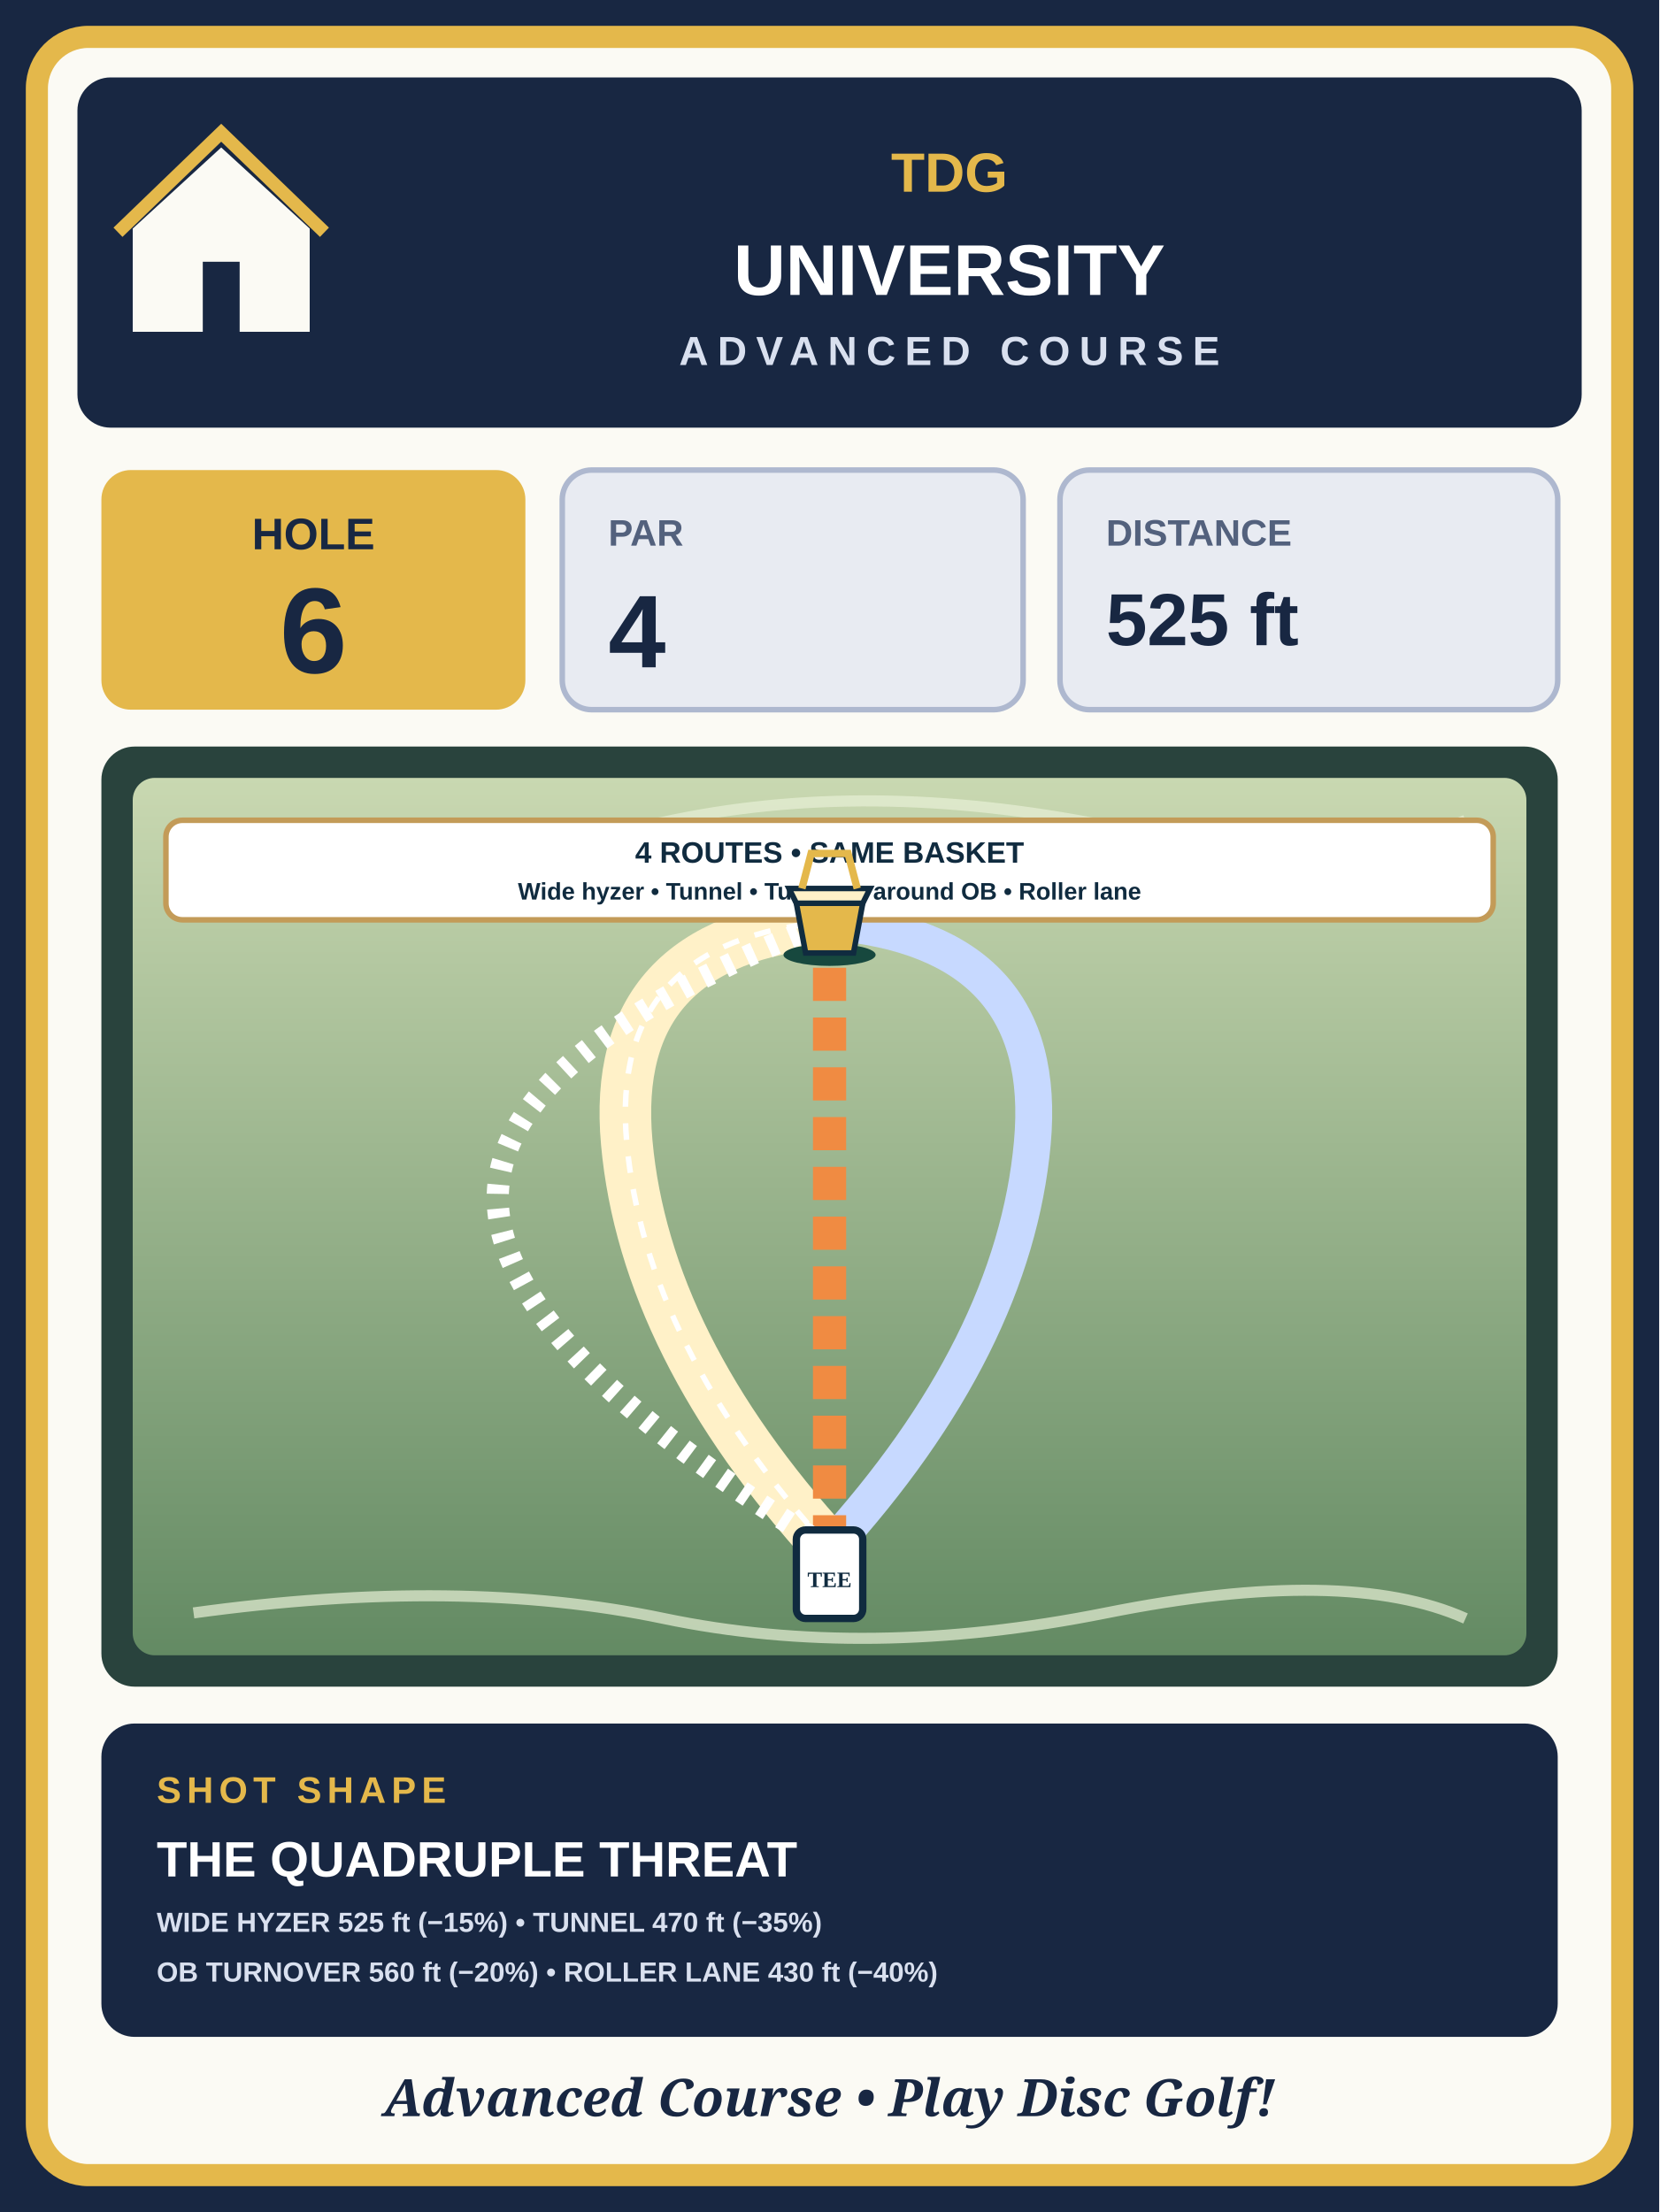
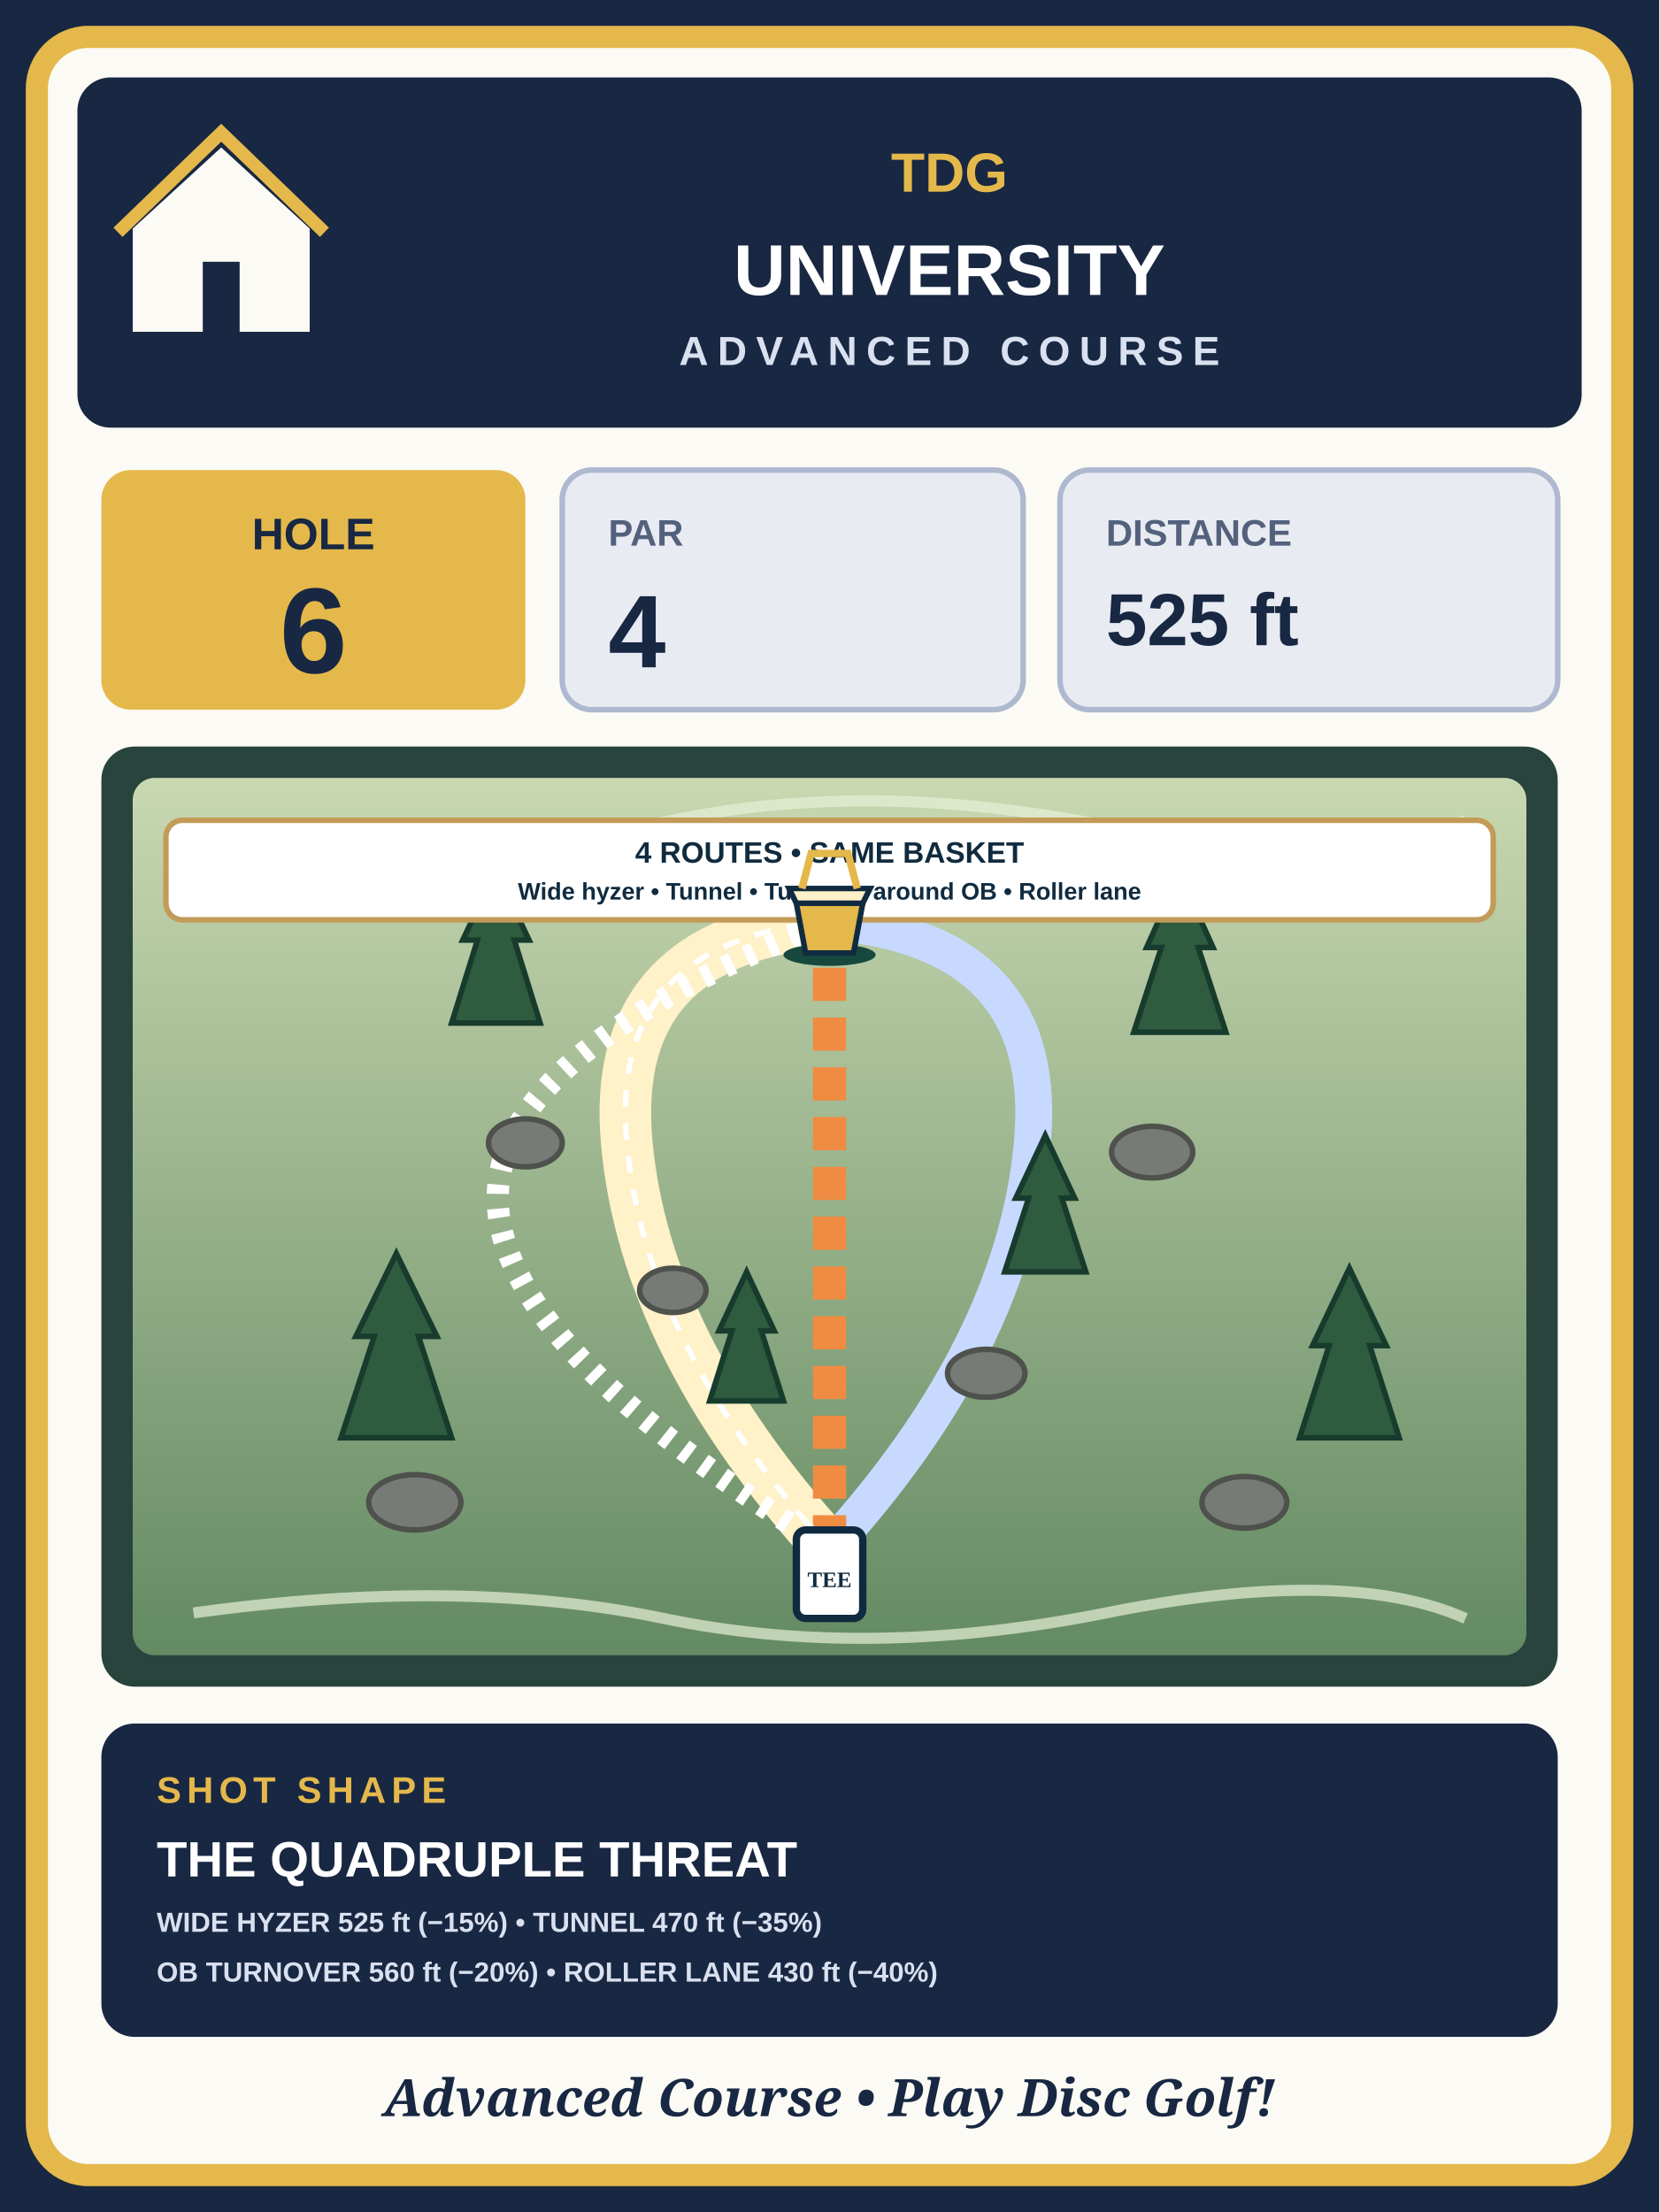
<svg xmlns="http://www.w3.org/2000/svg" viewBox="0 0 900 1200">
  <defs>
    <linearGradient id="turf" x2="0" y2="1">
      <stop stop-color="#c9d8b1" />
      <stop offset="1" stop-color="#638a63" />
    </linearGradient>
  </defs>
  <style>.label{font-family:Arial,sans-serif;font-size:16px;font-weight:900;fill:#102b3f}.small{font-family:Arial,sans-serif;font-size:13px;font-weight:800;fill:#102b3f}</style>
  <rect width="900" height="1200" fill="#182742" />
  <rect x="20" y="20" width="860" height="1160" rx="28" fill="#fbfaf4" stroke="#e4b84b" stroke-width="12" />
  <rect x="42" y="42" width="816" height="190" rx="18" fill="#182742" />
  <g transform="translate(72 72)">
    <path d="M0 52 L48 8 L96 52 V108 H0Z" fill="#fbfaf4" />
    <rect x="38" y="70" width="20" height="38" fill="#182742" />
    <path d="M-8 54 L48 0 L104 54" fill="none" stroke="#e4b84b" stroke-width="7" />
  </g>
  <text x="515" y="104" text-anchor="middle" font-family="Arial" font-size="30" font-weight="900" fill="#e4b84b">TDG</text>
  <text x="515" y="160" text-anchor="middle" font-family="Arial" font-size="39" font-weight="900" fill="#fff">UNIVERSITY</text>
  <text x="515" y="198" text-anchor="middle" font-family="Arial" font-size="22" font-weight="800" letter-spacing="5" fill="#d9e0ef">ADVANCED COURSE</text>
  <rect x="55" y="255" width="230" height="130" rx="16" fill="#e4b84b" />
  <text x="170" y="298" text-anchor="middle" font-family="Arial" font-size="24" font-weight="900" fill="#182742">HOLE</text>
  <text x="170" y="365" text-anchor="middle" font-family="Arial" font-size="66" font-weight="900" fill="#182742">6</text>
  <rect x="305" y="255" width="250" height="130" rx="16" fill="#e8ebf2" stroke="#aeb8cf" stroke-width="3" />
  <text x="330" y="296" font-family="Arial" font-size="20" font-weight="800" fill="#53617d">PAR</text>
  <text x="330" y="362" font-family="Arial" font-size="56" font-weight="900" fill="#182742">4</text>
  <rect x="575" y="255" width="270" height="130" rx="16" fill="#e8ebf2" stroke="#aeb8cf" stroke-width="3" />
  <text x="600" y="296" font-family="Arial" font-size="20" font-weight="800" fill="#53617d">DISTANCE</text>
  <text x="600" y="350" font-family="Arial" font-size="40" font-weight="900" fill="#182742">525 ft</text>
  <rect x="55" y="405" width="790" height="510" rx="18" fill="#29433d" />
  <rect x="72" y="422" width="756" height="476" rx="12" fill="url(#turf)" />
  <path d="M105 448 Q250 470 360 446 T600 448 T795 445 M105 875 Q250 855 360 878 T600 875 T795 878" fill="none" stroke="#e7f0d5" stroke-width="6" opacity=".7" />
  <g>
    <path d="M450 840 Q350 730 340 620 T450 500" stroke="#fff1c8" stroke-width="28" fill="none" />
    <path d="M450 840 Q350 730 340 620 T450 500" stroke="#fff" stroke-width="3" stroke-dasharray="9 9" fill="none" />
    <path d="M450 840 Q550 730 560 620 T450 500" stroke="#c7d9ff" stroke-width="20" fill="none" />
    <path d="M450 840 L450 500" stroke="#f08b42" stroke-width="18" stroke-dasharray="18 9" />
    <path d="M450 840 Q270 730 270 650 T450 500" stroke="#fff" stroke-width="12" stroke-dasharray="5 8" fill="none" />
+     <g fill="#2f5b3f" stroke="#173b2d" stroke-width="3">
+       <path d="M185 780 l18 -55 h-10 l22 -45 22 45 h-10 l18 55z" />
+       <path d="M705 780 l16 -50 h-9 l20 -42 20 42 h-9 l16 50z" />
+       <path d="M245 555 l14 -45 h-8 l18 -38 18 38 h-8 l14 45z" />
+       <path d="M615 560 l15 -46 h-8 l18 -40 18 40 h-8 l15 46z" />
+       <path d="M385 760 l12 -38 h-7 l15 -32 15 32 h-7 l12 38z" />
+       <path d="M545 690 l13 -40 h-7 l16 -34 16 34 h-7 l13 40z" />
+     </g>
+     <g fill="#777b76" stroke="#4f514d" stroke-width="3">
+       <ellipse cx="225" cy="815" rx="25" ry="15" />
+       <ellipse cx="675" cy="815" rx="23" ry="14" />
+       <ellipse cx="285" cy="620" rx="20" ry="13" />
+       <ellipse cx="625" cy="625" rx="22" ry="14" />
+       <ellipse cx="365" cy="700" rx="18" ry="12" />
+       <ellipse cx="535" cy="745" rx="21" ry="13" />
+     </g>
    <rect x="90" y="445" width="720" height="54" rx="9" fill="#fff" stroke="#c39b58" stroke-width="3" />
    <text x="450" y="468" text-anchor="middle" class="label">4 ROUTES • SAME BASKET</text>
    <text x="450" y="488" text-anchor="middle" class="small">Wide hyzer • Tunnel • Turnover around OB • Roller lane</text>
    <rect x="432" y="830" width="36" height="48" rx="5" fill="#fff" stroke="#102b3f" stroke-width="4" />
    <text x="450" y="861" text-anchor="middle" font-size="12" font-weight="900" fill="#102b3f">TEE</text>
    <g transform="translate(450 490)">
      <ellipse cx="0" cy="28" rx="25" ry="6" fill="#17483e" />
      <path d="M-18 0 H18 L13 27 H-13Z" fill="#e4b84b" stroke="#102b3f" stroke-width="3" />
      <path d="M-22 -8 H22 L18 0 H-18Z" fill="#fff1c8" stroke="#102b3f" stroke-width="3" />
      <path d="M-15 -8 L-10 -27 H10 L15 -8" fill="none" stroke="#e4b84b" stroke-width="4" />
    </g>
  </g>
  <rect x="55" y="935" width="790" height="170" rx="18" fill="#182742" />
  <text x="85" y="978" font-family="Arial" font-size="20" font-weight="900" letter-spacing="3" fill="#e4b84b">SHOT SHAPE</text>
  <text x="85" y="1018" font-family="Arial" font-size="27" font-weight="900" fill="#fff">THE QUADRUPLE THREAT</text>
  <text x="85" y="1048" font-family="Arial" font-size="15" font-weight="800" fill="#d9e0ef">WIDE HYZER 525 ft (−15%) • TUNNEL 470 ft (−35%)</text>
  <text x="85" y="1075" font-family="Arial" font-size="15" font-weight="800" fill="#d9e0ef">OB TURNOVER 560 ft (−20%) • ROLLER LANE 430 ft (−40%)</text>
  <text x="450" y="1148" text-anchor="middle" font-family="Georgia,serif" font-size="28" font-weight="bold" font-style="italic" fill="#182742">Advanced Course • Play Disc Golf!</text>
</svg>
